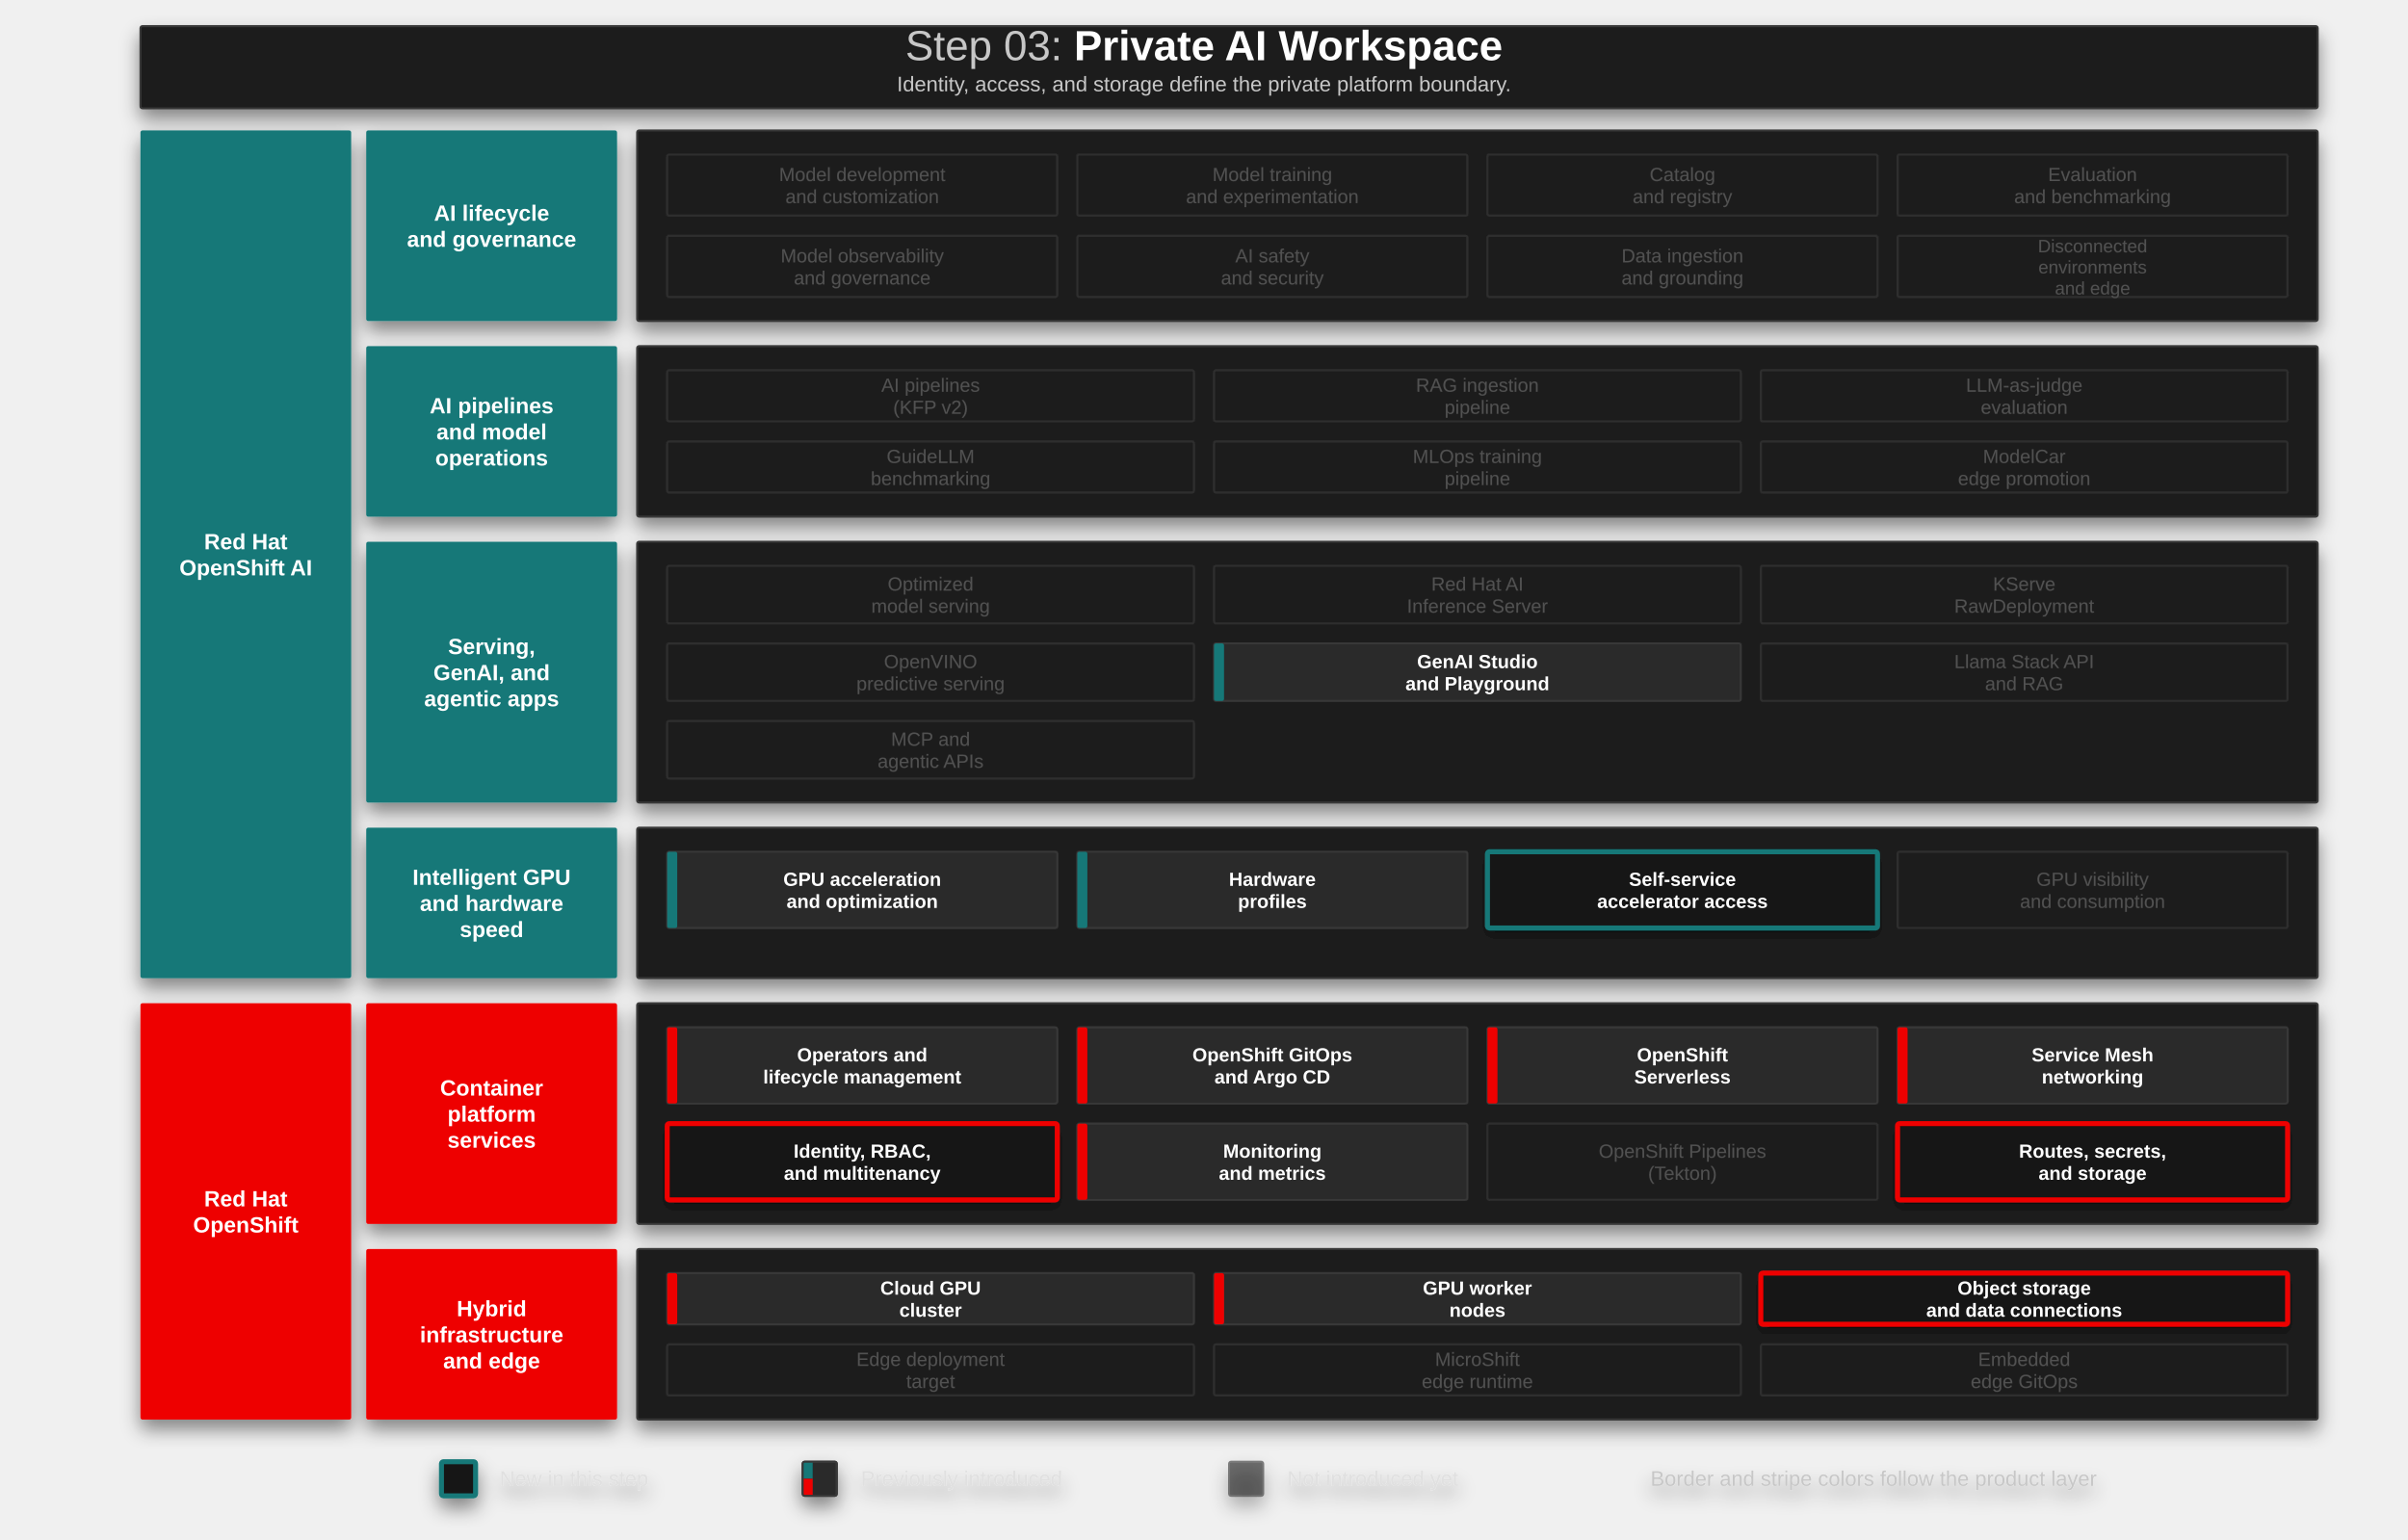
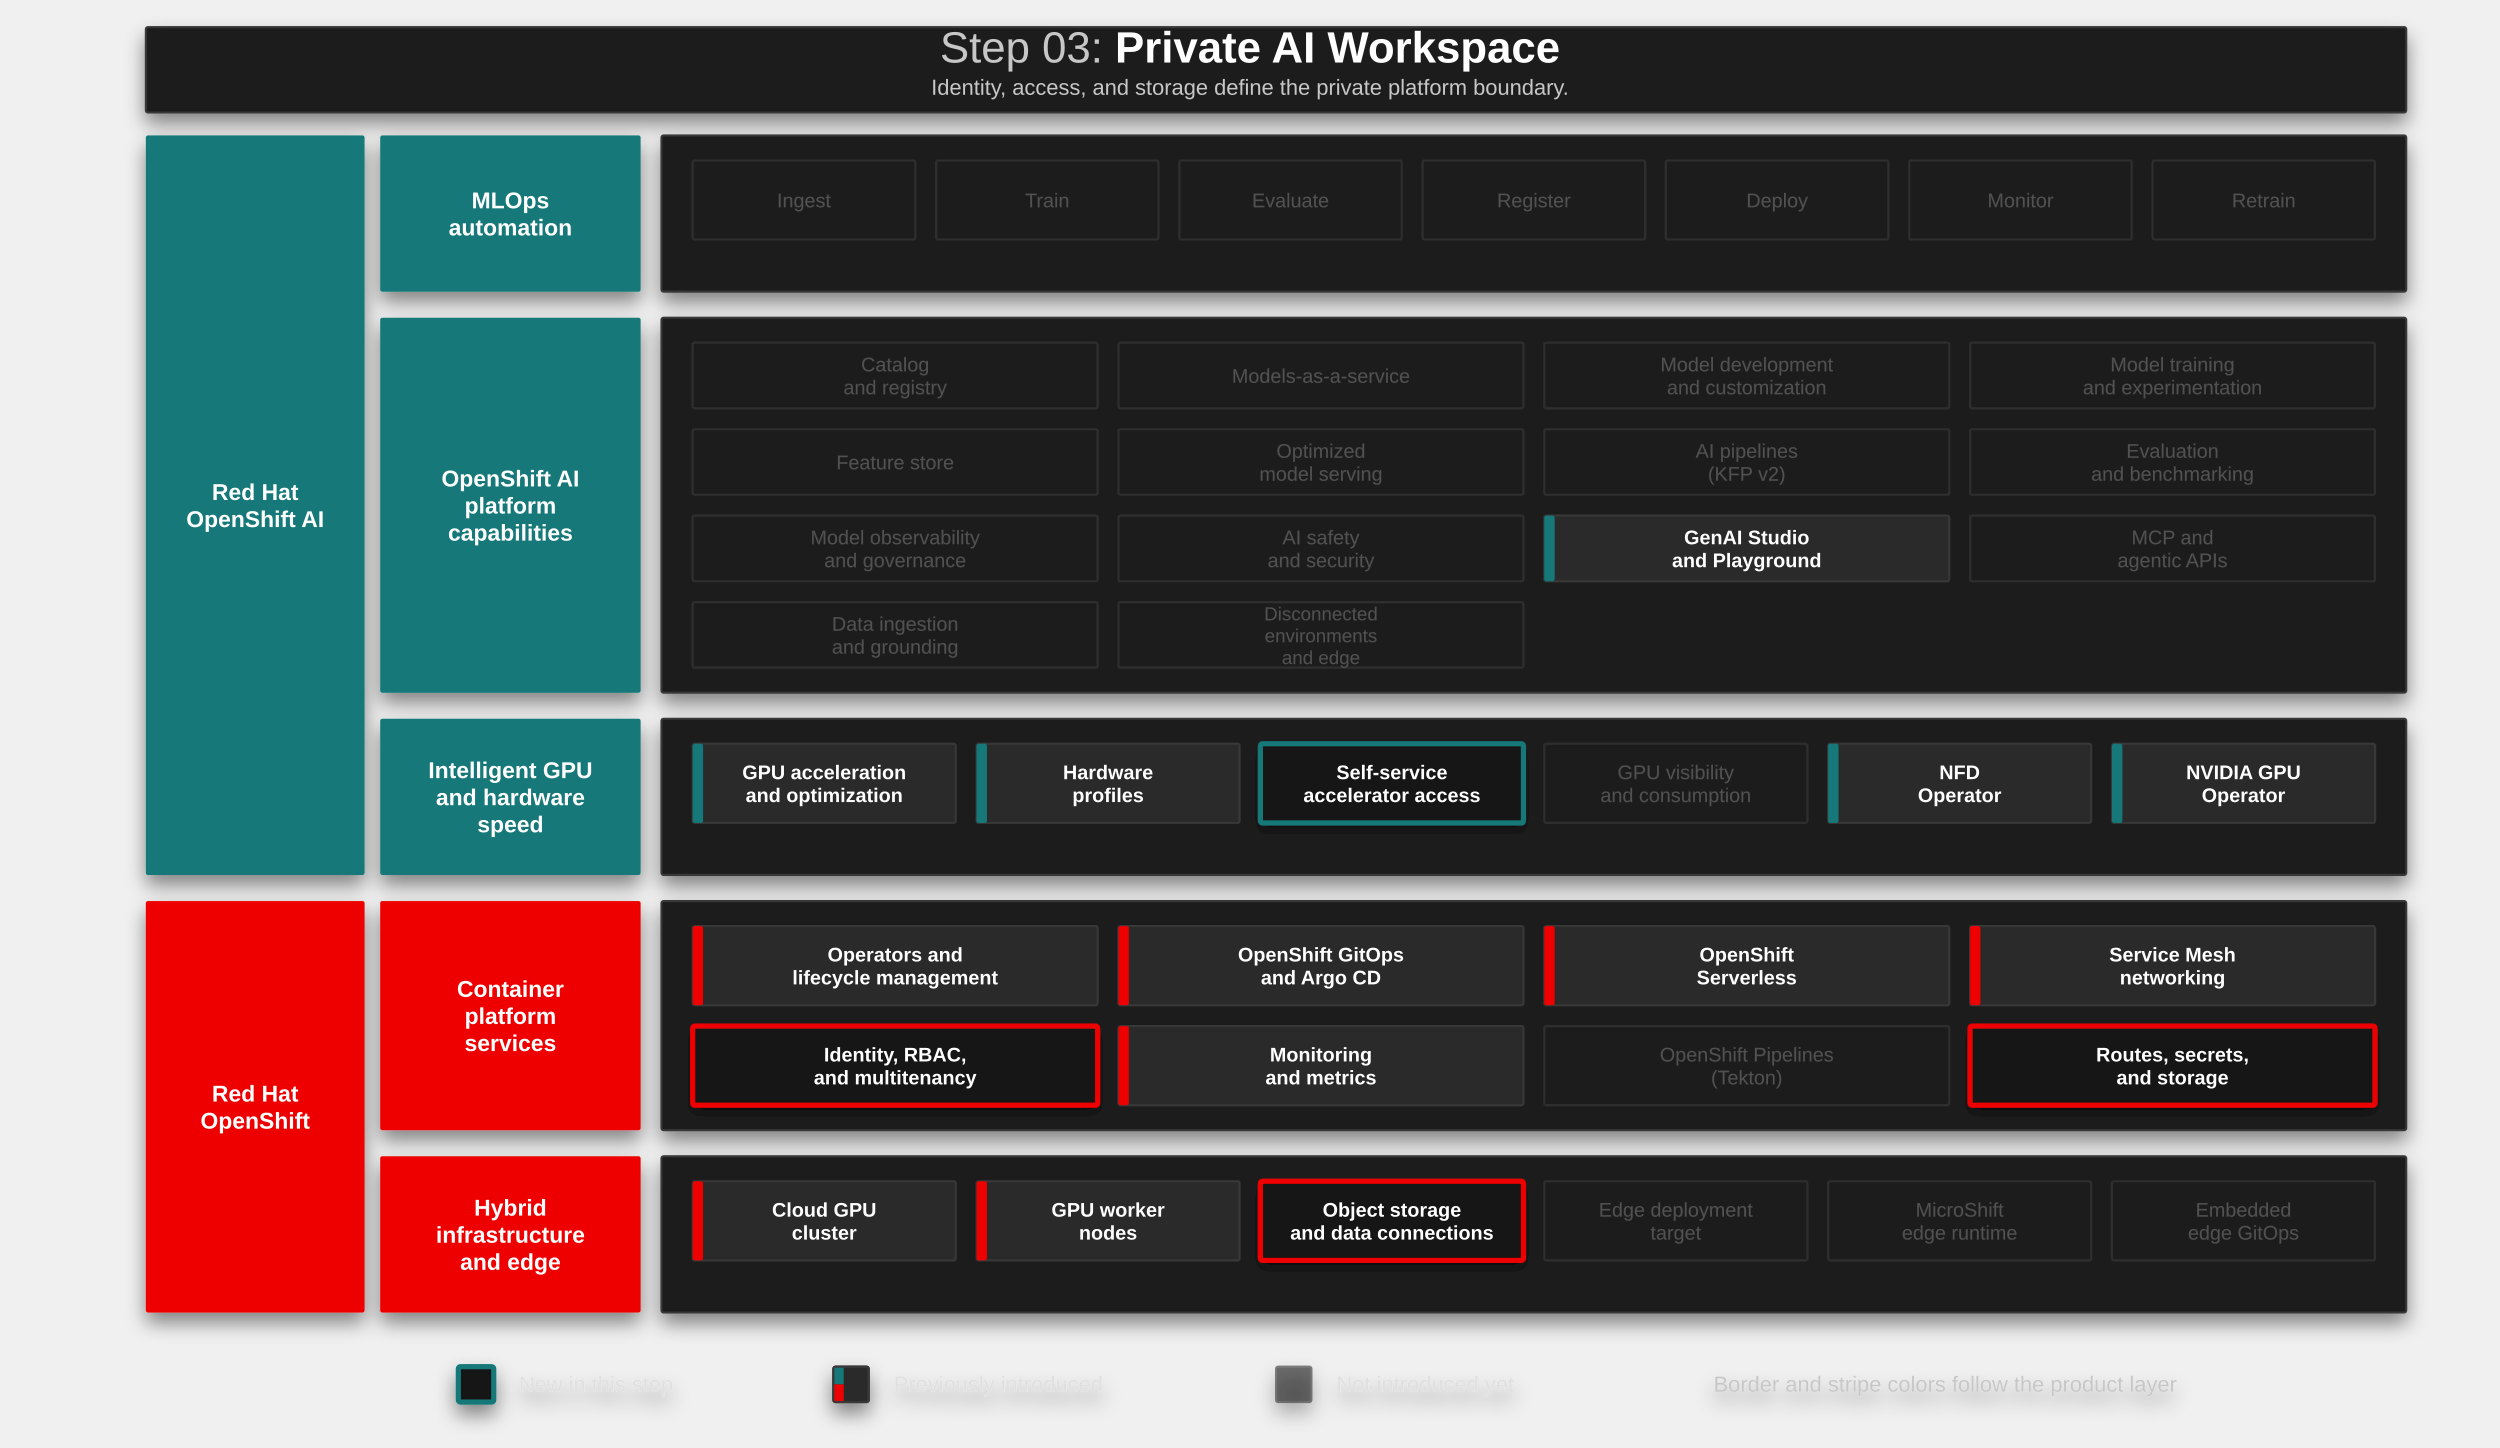
- <svg xmlns="http://www.w3.org/2000/svg" width="2400" height="1535" viewBox="0 0 2400 1535" role="img" aria-labelledby="title desc">
+ <svg xmlns="http://www.w3.org/2000/svg" width="2400" height="1390" viewBox="0 0 2400 1390" role="img" aria-labelledby="title desc">
  <style>.display{font-family:'Red Hat Display','Arial',sans-serif}.body{font-family:'Red Hat Text','Arial',sans-serif}</style>
  <defs>
    <filter id="lift" x="-20%" y="-20%" width="140%" height="140%">
      <feDropShadow dx="0" dy="6" stdDeviation="5" flood-color="#000" flood-opacity="0.55" />
    </filter>
    <filter id="panelShadow" x="-8%" y="-8%" width="116%" height="116%">
      <feDropShadow dx="0" dy="10" stdDeviation="9" flood-color="#000" flood-opacity="0.45" />
    </filter>
  </defs>
  <g filter="url(#panelShadow)">
    <rect x="140" y="26" width="2170" height="82" rx="2" fill="#1f1f1f" stroke="#383838" stroke-width="2" />
    <text x="1200.0" y="60" class="display" font-size="42" fill="#ffffff" font-weight="700" text-anchor="middle">
      <tspan fill="#c7c7c7" font-weight="500">Step 03:</tspan> Private AI Workspace</text>
    <text x="1200.0" y="91" class="body" font-size="21" fill="#c7c7c7" text-anchor="middle">Identity, access, and storage define the private platform boundary.</text>
-     <rect x="140" y="130" width="210" height="845" rx="2" fill="#147878" stroke="#147878" stroke-width="0" />
-     <text x="245.0" y="547.5" class="body" font-size="22" fill="#ffffff" font-weight="700" text-anchor="middle">Red Hat</text>
-     <text x="245.0" y="573.5" class="body" font-size="22" fill="#ffffff" font-weight="700" text-anchor="middle">OpenShift AI</text>
-     <rect x="140" y="1000" width="210" height="415" rx="2" fill="#ee0000" stroke="#ee0000" stroke-width="0" />
-     <text x="245.0" y="1202.5" class="body" font-size="22" fill="#ffffff" font-weight="700" text-anchor="middle">Red Hat</text>
-     <text x="245.0" y="1228.5" class="body" font-size="22" fill="#ffffff" font-weight="700" text-anchor="middle">OpenShift</text>
-     <rect x="365" y="130" width="250" height="190" rx="2" fill="#147878" stroke="#147878" stroke-width="0" />
-     <text x="490.0" y="220.0" class="body" font-size="22" fill="#ffffff" font-weight="700" text-anchor="middle">AI lifecycle</text>
-     <text x="490.0" y="246.0" class="body" font-size="22" fill="#ffffff" font-weight="700" text-anchor="middle">and governance</text>
-     <rect x="635" y="130" width="1675" height="190" rx="2" fill="#1f1f1f" stroke="#383838" stroke-width="2" />
-     <g opacity="0.62">
-       <rect x="665.0" y="154.0" width="388.75" height="61.0" rx="2" fill="#1f1f1f" stroke="#383838" stroke-width="2.0" />
-       <text x="859.375" y="180.5" class="body" font-size="19" fill="#707070" font-weight="450" text-anchor="middle">Model development</text>
-       <text x="859.375" y="202.5" class="body" font-size="19" fill="#707070" font-weight="450" text-anchor="middle">and customization</text>
-     </g>
-     <g opacity="0.62">
-       <rect x="1073.75" y="154.0" width="388.75" height="61.0" rx="2" fill="#1f1f1f" stroke="#383838" stroke-width="2.0" />
-       <text x="1268.125" y="180.5" class="body" font-size="19" fill="#707070" font-weight="450" text-anchor="middle">Model training</text>
-       <text x="1268.125" y="202.5" class="body" font-size="19" fill="#707070" font-weight="450" text-anchor="middle">and experimentation</text>
-     </g>
-     <g opacity="0.62">
-       <rect x="1482.5" y="154.0" width="388.75" height="61.0" rx="2" fill="#1f1f1f" stroke="#383838" stroke-width="2.0" />
-       <text x="1676.875" y="180.5" class="body" font-size="19" fill="#707070" font-weight="450" text-anchor="middle">Catalog</text>
-       <text x="1676.875" y="202.5" class="body" font-size="19" fill="#707070" font-weight="450" text-anchor="middle">and registry</text>
-     </g>
-     <g opacity="0.62">
-       <rect x="1891.25" y="154.0" width="388.75" height="61.0" rx="2" fill="#1f1f1f" stroke="#383838" stroke-width="2.0" />
-       <text x="2085.625" y="180.5" class="body" font-size="19" fill="#707070" font-weight="450" text-anchor="middle">Evaluation</text>
-       <text x="2085.625" y="202.5" class="body" font-size="19" fill="#707070" font-weight="450" text-anchor="middle">and benchmarking</text>
-     </g>
-     <g opacity="0.62">
-       <rect x="665.0" y="235.0" width="388.75" height="61.0" rx="2" fill="#1f1f1f" stroke="#383838" stroke-width="2.0" />
-       <text x="859.375" y="261.5" class="body" font-size="19" fill="#707070" font-weight="450" text-anchor="middle">Model observability</text>
-       <text x="859.375" y="283.5" class="body" font-size="19" fill="#707070" font-weight="450" text-anchor="middle">and governance</text>
-     </g>
-     <g opacity="0.62">
-       <rect x="1073.75" y="235.0" width="388.75" height="61.0" rx="2" fill="#1f1f1f" stroke="#383838" stroke-width="2.0" />
-       <text x="1268.125" y="261.5" class="body" font-size="19" fill="#707070" font-weight="450" text-anchor="middle">AI safety</text>
-       <text x="1268.125" y="283.5" class="body" font-size="19" fill="#707070" font-weight="450" text-anchor="middle">and security</text>
-     </g>
-     <g opacity="0.62">
-       <rect x="1482.5" y="235.0" width="388.75" height="61.0" rx="2" fill="#1f1f1f" stroke="#383838" stroke-width="2.0" />
-       <text x="1676.875" y="261.5" class="body" font-size="19" fill="#707070" font-weight="450" text-anchor="middle">Data ingestion</text>
-       <text x="1676.875" y="283.5" class="body" font-size="19" fill="#707070" font-weight="450" text-anchor="middle">and grounding</text>
-     </g>
-     <g opacity="0.62">
-       <rect x="1891.25" y="235.0" width="388.75" height="61.0" rx="2" fill="#1f1f1f" stroke="#383838" stroke-width="2.0" />
-       <text x="2085.625" y="251.5" class="body" font-size="18" fill="#707070" font-weight="450" text-anchor="middle">Disconnected</text>
-       <text x="2085.625" y="272.5" class="body" font-size="18" fill="#707070" font-weight="450" text-anchor="middle">environments</text>
-       <text x="2085.625" y="293.5" class="body" font-size="18" fill="#707070" font-weight="450" text-anchor="middle">and edge</text>
-     </g>
-     <rect x="365" y="345" width="250" height="170" rx="2" fill="#147878" stroke="#147878" stroke-width="0" />
-     <text x="490.0" y="412.0" class="body" font-size="22" fill="#ffffff" font-weight="700" text-anchor="middle">AI pipelines</text>
-     <text x="490.0" y="438.0" class="body" font-size="22" fill="#ffffff" font-weight="700" text-anchor="middle">and model</text>
-     <text x="490.0" y="464.0" class="body" font-size="22" fill="#ffffff" font-weight="700" text-anchor="middle">operations</text>
-     <rect x="635" y="345" width="1675" height="170" rx="2" fill="#1f1f1f" stroke="#383838" stroke-width="2" />
-     <g opacity="0.62">
-       <rect x="665.0" y="369.0" width="525.0" height="51.0" rx="2" fill="#1f1f1f" stroke="#383838" stroke-width="2.0" />
-       <text x="927.5" y="390.5" class="body" font-size="19" fill="#707070" font-weight="450" text-anchor="middle">AI pipelines</text>
-       <text x="927.5" y="412.5" class="body" font-size="19" fill="#707070" font-weight="450" text-anchor="middle">(KFP v2)</text>
-     </g>
-     <g opacity="0.62">
-       <rect x="1210.0" y="369.0" width="525.0" height="51.0" rx="2" fill="#1f1f1f" stroke="#383838" stroke-width="2.0" />
-       <text x="1472.5" y="390.5" class="body" font-size="19" fill="#707070" font-weight="450" text-anchor="middle">RAG ingestion</text>
-       <text x="1472.5" y="412.5" class="body" font-size="19" fill="#707070" font-weight="450" text-anchor="middle">pipeline</text>
-     </g>
-     <g opacity="0.62">
-       <rect x="1755.0" y="369.0" width="525.0" height="51.0" rx="2" fill="#1f1f1f" stroke="#383838" stroke-width="2.0" />
-       <text x="2017.5" y="390.5" class="body" font-size="19" fill="#707070" font-weight="450" text-anchor="middle">LLM-as-judge</text>
-       <text x="2017.5" y="412.5" class="body" font-size="19" fill="#707070" font-weight="450" text-anchor="middle">evaluation</text>
-     </g>
-     <g opacity="0.62">
-       <rect x="665.0" y="440.0" width="525.0" height="51.0" rx="2" fill="#1f1f1f" stroke="#383838" stroke-width="2.0" />
-       <text x="927.5" y="461.5" class="body" font-size="19" fill="#707070" font-weight="450" text-anchor="middle">GuideLLM</text>
-       <text x="927.5" y="483.5" class="body" font-size="19" fill="#707070" font-weight="450" text-anchor="middle">benchmarking</text>
-     </g>
-     <g opacity="0.62">
-       <rect x="1210.0" y="440.0" width="525.0" height="51.0" rx="2" fill="#1f1f1f" stroke="#383838" stroke-width="2.0" />
-       <text x="1472.5" y="461.5" class="body" font-size="19" fill="#707070" font-weight="450" text-anchor="middle">MLOps training</text>
-       <text x="1472.5" y="483.5" class="body" font-size="19" fill="#707070" font-weight="450" text-anchor="middle">pipeline</text>
-     </g>
-     <g opacity="0.62">
-       <rect x="1755.0" y="440.0" width="525.0" height="51.0" rx="2" fill="#1f1f1f" stroke="#383838" stroke-width="2.0" />
-       <text x="2017.5" y="461.5" class="body" font-size="19" fill="#707070" font-weight="450" text-anchor="middle">ModelCar</text>
-       <text x="2017.5" y="483.5" class="body" font-size="19" fill="#707070" font-weight="450" text-anchor="middle">edge promotion</text>
-     </g>
-     <rect x="365" y="540" width="250" height="260" rx="2" fill="#147878" stroke="#147878" stroke-width="0" />
-     <text x="490.0" y="652.0" class="body" font-size="22" fill="#ffffff" font-weight="700" text-anchor="middle">Serving,</text>
-     <text x="490.0" y="678.0" class="body" font-size="22" fill="#ffffff" font-weight="700" text-anchor="middle">GenAI, and</text>
-     <text x="490.0" y="704.0" class="body" font-size="22" fill="#ffffff" font-weight="700" text-anchor="middle">agentic apps</text>
-     <rect x="635" y="540" width="1675" height="260" rx="2" fill="#1f1f1f" stroke="#383838" stroke-width="2" />
-     <g opacity="0.62">
-       <rect x="665.0" y="564.0" width="525.0" height="57.333" rx="2" fill="#1f1f1f" stroke="#383838" stroke-width="2.0" />
-       <text x="927.5" y="588.667" class="body" font-size="19" fill="#707070" font-weight="450" text-anchor="middle">Optimized</text>
-       <text x="927.5" y="610.667" class="body" font-size="19" fill="#707070" font-weight="450" text-anchor="middle">model serving</text>
-     </g>
-     <g opacity="0.62">
-       <rect x="1210.0" y="564.0" width="525.0" height="57.333" rx="2" fill="#1f1f1f" stroke="#383838" stroke-width="2.0" />
-       <text x="1472.5" y="588.667" class="body" font-size="19" fill="#707070" font-weight="450" text-anchor="middle">Red Hat AI</text>
-       <text x="1472.5" y="610.667" class="body" font-size="19" fill="#707070" font-weight="450" text-anchor="middle">Inference Server</text>
-     </g>
-     <g opacity="0.62">
-       <rect x="1755.0" y="564.0" width="525.0" height="57.333" rx="2" fill="#1f1f1f" stroke="#383838" stroke-width="2.0" />
-       <text x="2017.5" y="588.667" class="body" font-size="19" fill="#707070" font-weight="450" text-anchor="middle">KServe</text>
-       <text x="2017.5" y="610.667" class="body" font-size="19" fill="#707070" font-weight="450" text-anchor="middle">RawDeployment</text>
-     </g>
-     <g opacity="0.62">
-       <rect x="665.0" y="641.333" width="525.0" height="57.333" rx="2" fill="#1f1f1f" stroke="#383838" stroke-width="2.0" />
-       <text x="927.5" y="666.0" class="body" font-size="19" fill="#707070" font-weight="450" text-anchor="middle">OpenVINO</text>
-       <text x="927.5" y="688.0" class="body" font-size="19" fill="#707070" font-weight="450" text-anchor="middle">predictive serving</text>
-     </g>
-     <g>
-       <rect x="1210.0" y="641.333" width="525.0" height="57.333" rx="2" fill="#292929" stroke="#383838" stroke-width="2.0" />
-       <rect x="1210.0" y="641.333" width="10" height="57.333" rx="2" fill="#147878" stroke="#147878" stroke-width="0" />
-       <text x="1472.5" y="666.0" class="body" font-size="19" fill="#ffffff" font-weight="550" text-anchor="middle">GenAI Studio</text>
-       <text x="1472.5" y="688.0" class="body" font-size="19" fill="#ffffff" font-weight="550" text-anchor="middle">and Playground</text>
-     </g>
-     <g opacity="0.62">
-       <rect x="1755.0" y="641.333" width="525.0" height="57.333" rx="2" fill="#1f1f1f" stroke="#383838" stroke-width="2.0" />
-       <text x="2017.5" y="666.0" class="body" font-size="19" fill="#707070" font-weight="450" text-anchor="middle">Llama Stack API</text>
-       <text x="2017.5" y="688.0" class="body" font-size="19" fill="#707070" font-weight="450" text-anchor="middle">and RAG</text>
-     </g>
-     <g opacity="0.62">
-       <rect x="665.0" y="718.667" width="525.0" height="57.333" rx="2" fill="#1f1f1f" stroke="#383838" stroke-width="2.0" />
-       <text x="927.5" y="743.333" class="body" font-size="19" fill="#707070" font-weight="450" text-anchor="middle">MCP and</text>
-       <text x="927.5" y="765.333" class="body" font-size="19" fill="#707070" font-weight="450" text-anchor="middle">agentic APIs</text>
-     </g>
-     <rect x="365" y="825" width="250" height="150" rx="2" fill="#147878" stroke="#147878" stroke-width="0" />
-     <text x="490.0" y="882.0" class="body" font-size="22" fill="#ffffff" font-weight="700" text-anchor="middle">Intelligent GPU</text>
-     <text x="490.0" y="908.0" class="body" font-size="22" fill="#ffffff" font-weight="700" text-anchor="middle">and hardware</text>
-     <text x="490.0" y="934.0" class="body" font-size="22" fill="#ffffff" font-weight="700" text-anchor="middle">speed</text>
-     <rect x="635" y="825" width="1675" height="150" rx="2" fill="#1f1f1f" stroke="#383838" stroke-width="2" />
-     <g>
-       <rect x="665.0" y="849" width="388.75" height="76" rx="2" fill="#292929" stroke="#383838" stroke-width="2.0" />
-       <rect x="665.0" y="849" width="10" height="76" rx="2" fill="#147878" stroke="#147878" stroke-width="0" />
-       <text x="859.375" y="883.0" class="body" font-size="19" fill="#ffffff" font-weight="550" text-anchor="middle">GPU acceleration</text>
-       <text x="859.375" y="905.0" class="body" font-size="19" fill="#ffffff" font-weight="550" text-anchor="middle">and optimization</text>
-     </g>
-     <g>
-       <rect x="1073.75" y="849" width="388.75" height="76" rx="2" fill="#292929" stroke="#383838" stroke-width="2.0" />
-       <rect x="1073.75" y="849" width="10" height="76" rx="2" fill="#147878" stroke="#147878" stroke-width="0" />
-       <text x="1268.125" y="883.0" class="body" font-size="19" fill="#ffffff" font-weight="550" text-anchor="middle">Hardware</text>
-       <text x="1268.125" y="905.0" class="body" font-size="19" fill="#ffffff" font-weight="550" text-anchor="middle">profiles</text>
-     </g>
-     <g filter="url(#lift)">
-       <rect x="1482.5" y="849" width="388.75" height="76" rx="2" fill="#151515" stroke="#147878" stroke-width="5.0" />
-       <text x="1676.875" y="883.0" class="body" font-size="19" fill="#ffffff" font-weight="700" text-anchor="middle">Self-service</text>
-       <text x="1676.875" y="905.0" class="body" font-size="19" fill="#ffffff" font-weight="700" text-anchor="middle">accelerator access</text>
-     </g>
-     <g opacity="0.62">
-       <rect x="1891.25" y="849" width="388.75" height="76" rx="2" fill="#1f1f1f" stroke="#383838" stroke-width="2.0" />
-       <text x="2085.625" y="883.0" class="body" font-size="19" fill="#707070" font-weight="450" text-anchor="middle">GPU visibility</text>
-       <text x="2085.625" y="905.0" class="body" font-size="19" fill="#707070" font-weight="450" text-anchor="middle">and consumption</text>
-     </g>
-     <rect x="365" y="1000" width="250" height="220" rx="2" fill="#ee0000" stroke="#ee0000" stroke-width="0" />
-     <text x="490.0" y="1092.0" class="body" font-size="22" fill="#ffffff" font-weight="700" text-anchor="middle">Container</text>
-     <text x="490.0" y="1118.0" class="body" font-size="22" fill="#ffffff" font-weight="700" text-anchor="middle">platform</text>
-     <text x="490.0" y="1144.0" class="body" font-size="22" fill="#ffffff" font-weight="700" text-anchor="middle">services</text>
-     <rect x="635" y="1000" width="1675" height="220" rx="2" fill="#1f1f1f" stroke="#383838" stroke-width="2" />
-     <g>
-       <rect x="665.0" y="1024" width="388.75" height="76" rx="2" fill="#292929" stroke="#383838" stroke-width="2.0" />
-       <rect x="665.0" y="1024" width="10" height="76" rx="2" fill="#ee0000" stroke="#ee0000" stroke-width="0" />
-       <text x="859.375" y="1058.0" class="body" font-size="19" fill="#ffffff" font-weight="550" text-anchor="middle">Operators and</text>
-       <text x="859.375" y="1080.0" class="body" font-size="19" fill="#ffffff" font-weight="550" text-anchor="middle">lifecycle management</text>
-     </g>
-     <g>
-       <rect x="1073.75" y="1024" width="388.75" height="76" rx="2" fill="#292929" stroke="#383838" stroke-width="2.0" />
-       <rect x="1073.75" y="1024" width="10" height="76" rx="2" fill="#ee0000" stroke="#ee0000" stroke-width="0" />
-       <text x="1268.125" y="1058.0" class="body" font-size="19" fill="#ffffff" font-weight="550" text-anchor="middle">OpenShift GitOps</text>
-       <text x="1268.125" y="1080.0" class="body" font-size="19" fill="#ffffff" font-weight="550" text-anchor="middle">and Argo CD</text>
-     </g>
-     <g>
-       <rect x="1482.5" y="1024" width="388.75" height="76" rx="2" fill="#292929" stroke="#383838" stroke-width="2.0" />
-       <rect x="1482.5" y="1024" width="10" height="76" rx="2" fill="#ee0000" stroke="#ee0000" stroke-width="0" />
-       <text x="1676.875" y="1058.0" class="body" font-size="19" fill="#ffffff" font-weight="550" text-anchor="middle">OpenShift</text>
-       <text x="1676.875" y="1080.0" class="body" font-size="19" fill="#ffffff" font-weight="550" text-anchor="middle">Serverless</text>
-     </g>
-     <g>
-       <rect x="1891.25" y="1024" width="388.75" height="76" rx="2" fill="#292929" stroke="#383838" stroke-width="2.0" />
-       <rect x="1891.25" y="1024" width="10" height="76" rx="2" fill="#ee0000" stroke="#ee0000" stroke-width="0" />
-       <text x="2085.625" y="1058.0" class="body" font-size="19" fill="#ffffff" font-weight="550" text-anchor="middle">Service Mesh</text>
-       <text x="2085.625" y="1080.0" class="body" font-size="19" fill="#ffffff" font-weight="550" text-anchor="middle">networking</text>
-     </g>
-     <g filter="url(#lift)">
-       <rect x="665.0" y="1120" width="388.75" height="76" rx="2" fill="#151515" stroke="#ee0000" stroke-width="5.0" />
-       <text x="859.375" y="1154.0" class="body" font-size="19" fill="#ffffff" font-weight="700" text-anchor="middle">Identity, RBAC,</text>
-       <text x="859.375" y="1176.0" class="body" font-size="19" fill="#ffffff" font-weight="700" text-anchor="middle">and multitenancy</text>
-     </g>
-     <g>
-       <rect x="1073.75" y="1120" width="388.75" height="76" rx="2" fill="#292929" stroke="#383838" stroke-width="2.0" />
-       <rect x="1073.75" y="1120" width="10" height="76" rx="2" fill="#ee0000" stroke="#ee0000" stroke-width="0" />
-       <text x="1268.125" y="1154.0" class="body" font-size="19" fill="#ffffff" font-weight="550" text-anchor="middle">Monitoring</text>
-       <text x="1268.125" y="1176.0" class="body" font-size="19" fill="#ffffff" font-weight="550" text-anchor="middle">and metrics</text>
-     </g>
-     <g opacity="0.62">
-       <rect x="1482.5" y="1120" width="388.75" height="76" rx="2" fill="#1f1f1f" stroke="#383838" stroke-width="2.0" />
-       <text x="1676.875" y="1154.0" class="body" font-size="19" fill="#707070" font-weight="450" text-anchor="middle">OpenShift Pipelines</text>
-       <text x="1676.875" y="1176.0" class="body" font-size="19" fill="#707070" font-weight="450" text-anchor="middle">(Tekton)</text>
-     </g>
-     <g filter="url(#lift)">
-       <rect x="1891.25" y="1120" width="388.75" height="76" rx="2" fill="#151515" stroke="#ee0000" stroke-width="5.0" />
-       <text x="2085.625" y="1154.0" class="body" font-size="19" fill="#ffffff" font-weight="700" text-anchor="middle">Routes, secrets,</text>
-       <text x="2085.625" y="1176.0" class="body" font-size="19" fill="#ffffff" font-weight="700" text-anchor="middle">and storage</text>
-     </g>
-     <rect x="365" y="1245" width="250" height="170" rx="2" fill="#ee0000" stroke="#ee0000" stroke-width="0" />
-     <text x="490.0" y="1312.0" class="body" font-size="22" fill="#ffffff" font-weight="700" text-anchor="middle">Hybrid</text>
-     <text x="490.0" y="1338.0" class="body" font-size="22" fill="#ffffff" font-weight="700" text-anchor="middle">infrastructure</text>
-     <text x="490.0" y="1364.0" class="body" font-size="22" fill="#ffffff" font-weight="700" text-anchor="middle">and edge</text>
-     <rect x="635" y="1245" width="1675" height="170" rx="2" fill="#1f1f1f" stroke="#383838" stroke-width="2" />
-     <g>
-       <rect x="665.0" y="1269.0" width="525.0" height="51.0" rx="2" fill="#292929" stroke="#383838" stroke-width="2.0" />
-       <rect x="665.0" y="1269.0" width="10" height="51.0" rx="2" fill="#ee0000" stroke="#ee0000" stroke-width="0" />
-       <text x="927.5" y="1290.5" class="body" font-size="19" fill="#ffffff" font-weight="550" text-anchor="middle">Cloud GPU</text>
-       <text x="927.5" y="1312.5" class="body" font-size="19" fill="#ffffff" font-weight="550" text-anchor="middle">cluster</text>
-     </g>
-     <g>
-       <rect x="1210.0" y="1269.0" width="525.0" height="51.0" rx="2" fill="#292929" stroke="#383838" stroke-width="2.0" />
-       <rect x="1210.0" y="1269.0" width="10" height="51.0" rx="2" fill="#ee0000" stroke="#ee0000" stroke-width="0" />
-       <text x="1472.5" y="1290.5" class="body" font-size="19" fill="#ffffff" font-weight="550" text-anchor="middle">GPU worker</text>
-       <text x="1472.5" y="1312.5" class="body" font-size="19" fill="#ffffff" font-weight="550" text-anchor="middle">nodes</text>
-     </g>
-     <g filter="url(#lift)">
-       <rect x="1755.0" y="1269.0" width="525.0" height="51.0" rx="2" fill="#151515" stroke="#ee0000" stroke-width="5.0" />
-       <text x="2017.5" y="1290.5" class="body" font-size="19" fill="#ffffff" font-weight="700" text-anchor="middle">Object storage</text>
-       <text x="2017.5" y="1312.5" class="body" font-size="19" fill="#ffffff" font-weight="700" text-anchor="middle">and data connections</text>
-     </g>
-     <g opacity="0.62">
-       <rect x="665.0" y="1340.0" width="525.0" height="51.0" rx="2" fill="#1f1f1f" stroke="#383838" stroke-width="2.0" />
-       <text x="927.5" y="1361.5" class="body" font-size="19" fill="#707070" font-weight="450" text-anchor="middle">Edge deployment</text>
-       <text x="927.5" y="1383.5" class="body" font-size="19" fill="#707070" font-weight="450" text-anchor="middle">target</text>
-     </g>
-     <g opacity="0.62">
-       <rect x="1210.0" y="1340.0" width="525.0" height="51.0" rx="2" fill="#1f1f1f" stroke="#383838" stroke-width="2.0" />
-       <text x="1472.5" y="1361.5" class="body" font-size="19" fill="#707070" font-weight="450" text-anchor="middle">MicroShift</text>
-       <text x="1472.5" y="1383.5" class="body" font-size="19" fill="#707070" font-weight="450" text-anchor="middle">edge runtime</text>
-     </g>
-     <g opacity="0.62">
-       <rect x="1755.0" y="1340.0" width="525.0" height="51.0" rx="2" fill="#1f1f1f" stroke="#383838" stroke-width="2.0" />
-       <text x="2017.5" y="1361.5" class="body" font-size="19" fill="#707070" font-weight="450" text-anchor="middle">Embedded</text>
-       <text x="2017.5" y="1383.5" class="body" font-size="19" fill="#707070" font-weight="450" text-anchor="middle">edge GitOps</text>
-     </g>
-     <rect x="440" y="1457" width="34" height="34" rx="2" fill="#151515" stroke="#147878" stroke-width="5" />
-     <text x="498" y="1481" class="body" font-size="21" fill="#e0e0e0">New in this step</text>
-     <rect x="800" y="1457" width="34" height="34" rx="2" fill="#292929" stroke="#383838" stroke-width="2" />
-     <rect x="800" y="1457" width="10" height="17" rx="0" fill="#147878" stroke="#147878" stroke-width="0" />
-     <rect x="800" y="1474" width="10" height="17" rx="0" fill="#ee0000" stroke="#ee0000" stroke-width="0" />
-     <rect x="800" y="1457" width="34" height="34" rx="2" fill="none" stroke="#383838" stroke-width="2" />
-     <text x="858" y="1481" class="body" font-size="21" fill="#e0e0e0">Previously introduced</text>
-     <rect x="1225" y="1457" width="34" height="34" rx="2" fill="#1f1f1f" stroke="#383838" stroke-width="2" opacity="0.62" />
-     <text x="1283" y="1481" class="body" font-size="21" fill="#e0e0e0">Not introduced yet</text>
-     <text x="1645" y="1481" class="body" font-size="21" fill="#c7c7c7">Border and stripe colors follow the product layer</text>
+     <rect x="140" y="130" width="210" height="710" rx="2" fill="#147878" stroke="#147878" stroke-width="0" />
+     <text x="245.0" y="480.0" class="body" font-size="22" fill="#ffffff" font-weight="700" text-anchor="middle">Red Hat</text>
+     <text x="245.0" y="506.0" class="body" font-size="22" fill="#ffffff" font-weight="700" text-anchor="middle">OpenShift AI</text>
+     <rect x="140" y="865" width="210" height="395" rx="2" fill="#ee0000" stroke="#ee0000" stroke-width="0" />
+     <text x="245.0" y="1057.5" class="body" font-size="22" fill="#ffffff" font-weight="700" text-anchor="middle">Red Hat</text>
+     <text x="245.0" y="1083.5" class="body" font-size="22" fill="#ffffff" font-weight="700" text-anchor="middle">OpenShift</text>
+     <rect x="365" y="130" width="250" height="150" rx="2" fill="#147878" stroke="#147878" stroke-width="0" />
+     <text x="490.0" y="200.0" class="body" font-size="22" fill="#ffffff" font-weight="700" text-anchor="middle">MLOps</text>
+     <text x="490.0" y="226.0" class="body" font-size="22" fill="#ffffff" font-weight="700" text-anchor="middle">automation</text>
+     <rect x="635" y="130" width="1675" height="150" rx="2" fill="#1f1f1f" stroke="#383838" stroke-width="2" />
+     <g opacity="0.62">
+       <rect x="665.0" y="154" width="213.571" height="76" rx="2" fill="#1f1f1f" stroke="#383838" stroke-width="2.0" />
+       <text x="771.786" y="199.0" class="body" font-size="19" fill="#707070" font-weight="450" text-anchor="middle">Ingest</text>
+     </g>
+     <g opacity="0.62">
+       <rect x="898.571" y="154" width="213.571" height="76" rx="2" fill="#1f1f1f" stroke="#383838" stroke-width="2.0" />
+       <text x="1005.357" y="199.0" class="body" font-size="19" fill="#707070" font-weight="450" text-anchor="middle">Train</text>
+     </g>
+     <g opacity="0.62">
+       <rect x="1132.143" y="154" width="213.571" height="76" rx="2" fill="#1f1f1f" stroke="#383838" stroke-width="2.0" />
+       <text x="1238.929" y="199.0" class="body" font-size="19" fill="#707070" font-weight="450" text-anchor="middle">Evaluate</text>
+     </g>
+     <g opacity="0.62">
+       <rect x="1365.714" y="154" width="213.571" height="76" rx="2" fill="#1f1f1f" stroke="#383838" stroke-width="2.0" />
+       <text x="1472.5" y="199.0" class="body" font-size="19" fill="#707070" font-weight="450" text-anchor="middle">Register</text>
+     </g>
+     <g opacity="0.62">
+       <rect x="1599.286" y="154" width="213.571" height="76" rx="2" fill="#1f1f1f" stroke="#383838" stroke-width="2.0" />
+       <text x="1706.071" y="199.0" class="body" font-size="19" fill="#707070" font-weight="450" text-anchor="middle">Deploy</text>
+     </g>
+     <g opacity="0.62">
+       <rect x="1832.857" y="154" width="213.571" height="76" rx="2" fill="#1f1f1f" stroke="#383838" stroke-width="2.0" />
+       <text x="1939.643" y="199.0" class="body" font-size="19" fill="#707070" font-weight="450" text-anchor="middle">Monitor</text>
+     </g>
+     <g opacity="0.62">
+       <rect x="2066.429" y="154" width="213.571" height="76" rx="2" fill="#1f1f1f" stroke="#383838" stroke-width="2.0" />
+       <text x="2173.214" y="199.0" class="body" font-size="19" fill="#707070" font-weight="450" text-anchor="middle">Retrain</text>
+     </g>
+     <rect x="365" y="305" width="250" height="360" rx="2" fill="#147878" stroke="#147878" stroke-width="0" />
+     <text x="490.0" y="467.0" class="body" font-size="22" fill="#ffffff" font-weight="700" text-anchor="middle">OpenShift AI</text>
+     <text x="490.0" y="493.0" class="body" font-size="22" fill="#ffffff" font-weight="700" text-anchor="middle">platform</text>
+     <text x="490.0" y="519.0" class="body" font-size="22" fill="#ffffff" font-weight="700" text-anchor="middle">capabilities</text>
+     <rect x="635" y="305" width="1675" height="360" rx="2" fill="#1f1f1f" stroke="#383838" stroke-width="2" />
+     <g opacity="0.62">
+       <rect x="665.0" y="329.0" width="388.75" height="63.0" rx="2" fill="#1f1f1f" stroke="#383838" stroke-width="2.0" />
+       <text x="859.375" y="356.5" class="body" font-size="19" fill="#707070" font-weight="450" text-anchor="middle">Catalog</text>
+       <text x="859.375" y="378.5" class="body" font-size="19" fill="#707070" font-weight="450" text-anchor="middle">and registry</text>
+     </g>
+     <g opacity="0.62">
+       <rect x="1073.75" y="329.0" width="388.75" height="63.0" rx="2" fill="#1f1f1f" stroke="#383838" stroke-width="2.0" />
+       <text x="1268.125" y="367.5" class="body" font-size="19" fill="#707070" font-weight="450" text-anchor="middle">Models-as-a-service</text>
+     </g>
+     <g opacity="0.62">
+       <rect x="1482.5" y="329.0" width="388.75" height="63.0" rx="2" fill="#1f1f1f" stroke="#383838" stroke-width="2.0" />
+       <text x="1676.875" y="356.5" class="body" font-size="19" fill="#707070" font-weight="450" text-anchor="middle">Model development</text>
+       <text x="1676.875" y="378.5" class="body" font-size="19" fill="#707070" font-weight="450" text-anchor="middle">and customization</text>
+     </g>
+     <g opacity="0.62">
+       <rect x="1891.25" y="329.0" width="388.75" height="63.0" rx="2" fill="#1f1f1f" stroke="#383838" stroke-width="2.0" />
+       <text x="2085.625" y="356.5" class="body" font-size="19" fill="#707070" font-weight="450" text-anchor="middle">Model training</text>
+       <text x="2085.625" y="378.5" class="body" font-size="19" fill="#707070" font-weight="450" text-anchor="middle">and experimentation</text>
+     </g>
+     <g opacity="0.62">
+       <rect x="665.0" y="412.0" width="388.75" height="63.0" rx="2" fill="#1f1f1f" stroke="#383838" stroke-width="2.0" />
+       <text x="859.375" y="450.5" class="body" font-size="19" fill="#707070" font-weight="450" text-anchor="middle">Feature store</text>
+     </g>
+     <g opacity="0.62">
+       <rect x="1073.75" y="412.0" width="388.75" height="63.0" rx="2" fill="#1f1f1f" stroke="#383838" stroke-width="2.0" />
+       <text x="1268.125" y="439.5" class="body" font-size="19" fill="#707070" font-weight="450" text-anchor="middle">Optimized</text>
+       <text x="1268.125" y="461.5" class="body" font-size="19" fill="#707070" font-weight="450" text-anchor="middle">model serving</text>
+     </g>
+     <g opacity="0.62">
+       <rect x="1482.5" y="412.0" width="388.75" height="63.0" rx="2" fill="#1f1f1f" stroke="#383838" stroke-width="2.0" />
+       <text x="1676.875" y="439.5" class="body" font-size="19" fill="#707070" font-weight="450" text-anchor="middle">AI pipelines</text>
+       <text x="1676.875" y="461.5" class="body" font-size="19" fill="#707070" font-weight="450" text-anchor="middle">(KFP v2)</text>
+     </g>
+     <g opacity="0.62">
+       <rect x="1891.25" y="412.0" width="388.75" height="63.0" rx="2" fill="#1f1f1f" stroke="#383838" stroke-width="2.0" />
+       <text x="2085.625" y="439.5" class="body" font-size="19" fill="#707070" font-weight="450" text-anchor="middle">Evaluation</text>
+       <text x="2085.625" y="461.5" class="body" font-size="19" fill="#707070" font-weight="450" text-anchor="middle">and benchmarking</text>
+     </g>
+     <g opacity="0.62">
+       <rect x="665.0" y="495.0" width="388.75" height="63.0" rx="2" fill="#1f1f1f" stroke="#383838" stroke-width="2.0" />
+       <text x="859.375" y="522.5" class="body" font-size="19" fill="#707070" font-weight="450" text-anchor="middle">Model observability</text>
+       <text x="859.375" y="544.5" class="body" font-size="19" fill="#707070" font-weight="450" text-anchor="middle">and governance</text>
+     </g>
+     <g opacity="0.62">
+       <rect x="1073.75" y="495.0" width="388.75" height="63.0" rx="2" fill="#1f1f1f" stroke="#383838" stroke-width="2.0" />
+       <text x="1268.125" y="522.5" class="body" font-size="19" fill="#707070" font-weight="450" text-anchor="middle">AI safety</text>
+       <text x="1268.125" y="544.5" class="body" font-size="19" fill="#707070" font-weight="450" text-anchor="middle">and security</text>
+     </g>
+     <g>
+       <rect x="1482.5" y="495.0" width="388.75" height="63.0" rx="2" fill="#292929" stroke="#383838" stroke-width="2.0" />
+       <rect x="1482.5" y="495.0" width="10" height="63.0" rx="2" fill="#147878" stroke="#147878" stroke-width="0" />
+       <text x="1676.875" y="522.5" class="body" font-size="19" fill="#ffffff" font-weight="550" text-anchor="middle">GenAI Studio</text>
+       <text x="1676.875" y="544.5" class="body" font-size="19" fill="#ffffff" font-weight="550" text-anchor="middle">and Playground</text>
+     </g>
+     <g opacity="0.62">
+       <rect x="1891.25" y="495.0" width="388.75" height="63.0" rx="2" fill="#1f1f1f" stroke="#383838" stroke-width="2.0" />
+       <text x="2085.625" y="522.5" class="body" font-size="19" fill="#707070" font-weight="450" text-anchor="middle">MCP and</text>
+       <text x="2085.625" y="544.5" class="body" font-size="19" fill="#707070" font-weight="450" text-anchor="middle">agentic APIs</text>
+     </g>
+     <g opacity="0.62">
+       <rect x="665.0" y="578.0" width="388.75" height="63.0" rx="2" fill="#1f1f1f" stroke="#383838" stroke-width="2.0" />
+       <text x="859.375" y="605.5" class="body" font-size="19" fill="#707070" font-weight="450" text-anchor="middle">Data ingestion</text>
+       <text x="859.375" y="627.5" class="body" font-size="19" fill="#707070" font-weight="450" text-anchor="middle">and grounding</text>
+     </g>
+     <g opacity="0.62">
+       <rect x="1073.75" y="578.0" width="388.75" height="63.0" rx="2" fill="#1f1f1f" stroke="#383838" stroke-width="2.0" />
+       <text x="1268.125" y="595.5" class="body" font-size="18" fill="#707070" font-weight="450" text-anchor="middle">Disconnected</text>
+       <text x="1268.125" y="616.5" class="body" font-size="18" fill="#707070" font-weight="450" text-anchor="middle">environments</text>
+       <text x="1268.125" y="637.5" class="body" font-size="18" fill="#707070" font-weight="450" text-anchor="middle">and edge</text>
+     </g>
+     <rect x="365" y="690" width="250" height="150" rx="2" fill="#147878" stroke="#147878" stroke-width="0" />
+     <text x="490.0" y="747.0" class="body" font-size="22" fill="#ffffff" font-weight="700" text-anchor="middle">Intelligent GPU</text>
+     <text x="490.0" y="773.0" class="body" font-size="22" fill="#ffffff" font-weight="700" text-anchor="middle">and hardware</text>
+     <text x="490.0" y="799.0" class="body" font-size="22" fill="#ffffff" font-weight="700" text-anchor="middle">speed</text>
+     <rect x="635" y="690" width="1675" height="150" rx="2" fill="#1f1f1f" stroke="#383838" stroke-width="2" />
+     <g>
+       <rect x="665.0" y="714" width="252.5" height="76" rx="2" fill="#292929" stroke="#383838" stroke-width="2.0" />
+       <rect x="665.0" y="714" width="10" height="76" rx="2" fill="#147878" stroke="#147878" stroke-width="0" />
+       <text x="791.25" y="748.0" class="body" font-size="19" fill="#ffffff" font-weight="550" text-anchor="middle">GPU acceleration</text>
+       <text x="791.25" y="770.0" class="body" font-size="19" fill="#ffffff" font-weight="550" text-anchor="middle">and optimization</text>
+     </g>
+     <g>
+       <rect x="937.5" y="714" width="252.5" height="76" rx="2" fill="#292929" stroke="#383838" stroke-width="2.0" />
+       <rect x="937.5" y="714" width="10" height="76" rx="2" fill="#147878" stroke="#147878" stroke-width="0" />
+       <text x="1063.75" y="748.0" class="body" font-size="19" fill="#ffffff" font-weight="550" text-anchor="middle">Hardware</text>
+       <text x="1063.75" y="770.0" class="body" font-size="19" fill="#ffffff" font-weight="550" text-anchor="middle">profiles</text>
+     </g>
+     <g filter="url(#lift)">
+       <rect x="1210.0" y="714" width="252.5" height="76" rx="2" fill="#151515" stroke="#147878" stroke-width="5.0" />
+       <text x="1336.25" y="748.0" class="body" font-size="19" fill="#ffffff" font-weight="700" text-anchor="middle">Self-service</text>
+       <text x="1336.25" y="770.0" class="body" font-size="19" fill="#ffffff" font-weight="700" text-anchor="middle">accelerator access</text>
+     </g>
+     <g opacity="0.62">
+       <rect x="1482.5" y="714" width="252.5" height="76" rx="2" fill="#1f1f1f" stroke="#383838" stroke-width="2.0" />
+       <text x="1608.75" y="748.0" class="body" font-size="19" fill="#707070" font-weight="450" text-anchor="middle">GPU visibility</text>
+       <text x="1608.75" y="770.0" class="body" font-size="19" fill="#707070" font-weight="450" text-anchor="middle">and consumption</text>
+     </g>
+     <g>
+       <rect x="1755.0" y="714" width="252.5" height="76" rx="2" fill="#292929" stroke="#383838" stroke-width="2.0" />
+       <rect x="1755.0" y="714" width="10" height="76" rx="2" fill="#147878" stroke="#147878" stroke-width="0" />
+       <text x="1881.25" y="748.0" class="body" font-size="19" fill="#ffffff" font-weight="550" text-anchor="middle">NFD</text>
+       <text x="1881.25" y="770.0" class="body" font-size="19" fill="#ffffff" font-weight="550" text-anchor="middle">Operator</text>
+     </g>
+     <g>
+       <rect x="2027.5" y="714" width="252.5" height="76" rx="2" fill="#292929" stroke="#383838" stroke-width="2.0" />
+       <rect x="2027.5" y="714" width="10" height="76" rx="2" fill="#147878" stroke="#147878" stroke-width="0" />
+       <text x="2153.75" y="748.0" class="body" font-size="19" fill="#ffffff" font-weight="550" text-anchor="middle">NVIDIA GPU</text>
+       <text x="2153.75" y="770.0" class="body" font-size="19" fill="#ffffff" font-weight="550" text-anchor="middle">Operator</text>
+     </g>
+     <rect x="365" y="865" width="250" height="220" rx="2" fill="#ee0000" stroke="#ee0000" stroke-width="0" />
+     <text x="490.0" y="957.0" class="body" font-size="22" fill="#ffffff" font-weight="700" text-anchor="middle">Container</text>
+     <text x="490.0" y="983.0" class="body" font-size="22" fill="#ffffff" font-weight="700" text-anchor="middle">platform</text>
+     <text x="490.0" y="1009.0" class="body" font-size="22" fill="#ffffff" font-weight="700" text-anchor="middle">services</text>
+     <rect x="635" y="865" width="1675" height="220" rx="2" fill="#1f1f1f" stroke="#383838" stroke-width="2" />
+     <g>
+       <rect x="665.0" y="889" width="388.75" height="76" rx="2" fill="#292929" stroke="#383838" stroke-width="2.0" />
+       <rect x="665.0" y="889" width="10" height="76" rx="2" fill="#ee0000" stroke="#ee0000" stroke-width="0" />
+       <text x="859.375" y="923.0" class="body" font-size="19" fill="#ffffff" font-weight="550" text-anchor="middle">Operators and</text>
+       <text x="859.375" y="945.0" class="body" font-size="19" fill="#ffffff" font-weight="550" text-anchor="middle">lifecycle management</text>
+     </g>
+     <g>
+       <rect x="1073.75" y="889" width="388.75" height="76" rx="2" fill="#292929" stroke="#383838" stroke-width="2.0" />
+       <rect x="1073.75" y="889" width="10" height="76" rx="2" fill="#ee0000" stroke="#ee0000" stroke-width="0" />
+       <text x="1268.125" y="923.0" class="body" font-size="19" fill="#ffffff" font-weight="550" text-anchor="middle">OpenShift GitOps</text>
+       <text x="1268.125" y="945.0" class="body" font-size="19" fill="#ffffff" font-weight="550" text-anchor="middle">and Argo CD</text>
+     </g>
+     <g>
+       <rect x="1482.5" y="889" width="388.75" height="76" rx="2" fill="#292929" stroke="#383838" stroke-width="2.0" />
+       <rect x="1482.5" y="889" width="10" height="76" rx="2" fill="#ee0000" stroke="#ee0000" stroke-width="0" />
+       <text x="1676.875" y="923.0" class="body" font-size="19" fill="#ffffff" font-weight="550" text-anchor="middle">OpenShift</text>
+       <text x="1676.875" y="945.0" class="body" font-size="19" fill="#ffffff" font-weight="550" text-anchor="middle">Serverless</text>
+     </g>
+     <g>
+       <rect x="1891.25" y="889" width="388.75" height="76" rx="2" fill="#292929" stroke="#383838" stroke-width="2.0" />
+       <rect x="1891.25" y="889" width="10" height="76" rx="2" fill="#ee0000" stroke="#ee0000" stroke-width="0" />
+       <text x="2085.625" y="923.0" class="body" font-size="19" fill="#ffffff" font-weight="550" text-anchor="middle">Service Mesh</text>
+       <text x="2085.625" y="945.0" class="body" font-size="19" fill="#ffffff" font-weight="550" text-anchor="middle">networking</text>
+     </g>
+     <g filter="url(#lift)">
+       <rect x="665.0" y="985" width="388.75" height="76" rx="2" fill="#151515" stroke="#ee0000" stroke-width="5.0" />
+       <text x="859.375" y="1019.0" class="body" font-size="19" fill="#ffffff" font-weight="700" text-anchor="middle">Identity, RBAC,</text>
+       <text x="859.375" y="1041.0" class="body" font-size="19" fill="#ffffff" font-weight="700" text-anchor="middle">and multitenancy</text>
+     </g>
+     <g>
+       <rect x="1073.75" y="985" width="388.75" height="76" rx="2" fill="#292929" stroke="#383838" stroke-width="2.0" />
+       <rect x="1073.75" y="985" width="10" height="76" rx="2" fill="#ee0000" stroke="#ee0000" stroke-width="0" />
+       <text x="1268.125" y="1019.0" class="body" font-size="19" fill="#ffffff" font-weight="550" text-anchor="middle">Monitoring</text>
+       <text x="1268.125" y="1041.0" class="body" font-size="19" fill="#ffffff" font-weight="550" text-anchor="middle">and metrics</text>
+     </g>
+     <g opacity="0.62">
+       <rect x="1482.5" y="985" width="388.75" height="76" rx="2" fill="#1f1f1f" stroke="#383838" stroke-width="2.0" />
+       <text x="1676.875" y="1019.0" class="body" font-size="19" fill="#707070" font-weight="450" text-anchor="middle">OpenShift Pipelines</text>
+       <text x="1676.875" y="1041.0" class="body" font-size="19" fill="#707070" font-weight="450" text-anchor="middle">(Tekton)</text>
+     </g>
+     <g filter="url(#lift)">
+       <rect x="1891.25" y="985" width="388.75" height="76" rx="2" fill="#151515" stroke="#ee0000" stroke-width="5.0" />
+       <text x="2085.625" y="1019.0" class="body" font-size="19" fill="#ffffff" font-weight="700" text-anchor="middle">Routes, secrets,</text>
+       <text x="2085.625" y="1041.0" class="body" font-size="19" fill="#ffffff" font-weight="700" text-anchor="middle">and storage</text>
+     </g>
+     <rect x="365" y="1110" width="250" height="150" rx="2" fill="#ee0000" stroke="#ee0000" stroke-width="0" />
+     <text x="490.0" y="1167.0" class="body" font-size="22" fill="#ffffff" font-weight="700" text-anchor="middle">Hybrid</text>
+     <text x="490.0" y="1193.0" class="body" font-size="22" fill="#ffffff" font-weight="700" text-anchor="middle">infrastructure</text>
+     <text x="490.0" y="1219.0" class="body" font-size="22" fill="#ffffff" font-weight="700" text-anchor="middle">and edge</text>
+     <rect x="635" y="1110" width="1675" height="150" rx="2" fill="#1f1f1f" stroke="#383838" stroke-width="2" />
+     <g>
+       <rect x="665.0" y="1134" width="252.5" height="76" rx="2" fill="#292929" stroke="#383838" stroke-width="2.0" />
+       <rect x="665.0" y="1134" width="10" height="76" rx="2" fill="#ee0000" stroke="#ee0000" stroke-width="0" />
+       <text x="791.25" y="1168.0" class="body" font-size="19" fill="#ffffff" font-weight="550" text-anchor="middle">Cloud GPU</text>
+       <text x="791.25" y="1190.0" class="body" font-size="19" fill="#ffffff" font-weight="550" text-anchor="middle">cluster</text>
+     </g>
+     <g>
+       <rect x="937.5" y="1134" width="252.5" height="76" rx="2" fill="#292929" stroke="#383838" stroke-width="2.0" />
+       <rect x="937.5" y="1134" width="10" height="76" rx="2" fill="#ee0000" stroke="#ee0000" stroke-width="0" />
+       <text x="1063.75" y="1168.0" class="body" font-size="19" fill="#ffffff" font-weight="550" text-anchor="middle">GPU worker</text>
+       <text x="1063.75" y="1190.0" class="body" font-size="19" fill="#ffffff" font-weight="550" text-anchor="middle">nodes</text>
+     </g>
+     <g filter="url(#lift)">
+       <rect x="1210.0" y="1134" width="252.5" height="76" rx="2" fill="#151515" stroke="#ee0000" stroke-width="5.0" />
+       <text x="1336.25" y="1168.0" class="body" font-size="19" fill="#ffffff" font-weight="700" text-anchor="middle">Object storage</text>
+       <text x="1336.25" y="1190.0" class="body" font-size="19" fill="#ffffff" font-weight="700" text-anchor="middle">and data connections</text>
+     </g>
+     <g opacity="0.62">
+       <rect x="1482.5" y="1134" width="252.5" height="76" rx="2" fill="#1f1f1f" stroke="#383838" stroke-width="2.0" />
+       <text x="1608.75" y="1168.0" class="body" font-size="19" fill="#707070" font-weight="450" text-anchor="middle">Edge deployment</text>
+       <text x="1608.75" y="1190.0" class="body" font-size="19" fill="#707070" font-weight="450" text-anchor="middle">target</text>
+     </g>
+     <g opacity="0.62">
+       <rect x="1755.0" y="1134" width="252.5" height="76" rx="2" fill="#1f1f1f" stroke="#383838" stroke-width="2.0" />
+       <text x="1881.25" y="1168.0" class="body" font-size="19" fill="#707070" font-weight="450" text-anchor="middle">MicroShift</text>
+       <text x="1881.25" y="1190.0" class="body" font-size="19" fill="#707070" font-weight="450" text-anchor="middle">edge runtime</text>
+     </g>
+     <g opacity="0.62">
+       <rect x="2027.5" y="1134" width="252.5" height="76" rx="2" fill="#1f1f1f" stroke="#383838" stroke-width="2.0" />
+       <text x="2153.75" y="1168.0" class="body" font-size="19" fill="#707070" font-weight="450" text-anchor="middle">Embedded</text>
+       <text x="2153.75" y="1190.0" class="body" font-size="19" fill="#707070" font-weight="450" text-anchor="middle">edge GitOps</text>
+     </g>
+     <rect x="440" y="1312" width="34" height="34" rx="2" fill="#151515" stroke="#147878" stroke-width="5" />
+     <text x="498" y="1336" class="body" font-size="21" fill="#e0e0e0">New in this step</text>
+     <rect x="800" y="1312" width="34" height="34" rx="2" fill="#292929" stroke="#383838" stroke-width="2" />
+     <rect x="800" y="1312" width="10" height="17" rx="0" fill="#147878" stroke="#147878" stroke-width="0" />
+     <rect x="800" y="1329" width="10" height="17" rx="0" fill="#ee0000" stroke="#ee0000" stroke-width="0" />
+     <rect x="800" y="1312" width="34" height="34" rx="2" fill="none" stroke="#383838" stroke-width="2" />
+     <text x="858" y="1336" class="body" font-size="21" fill="#e0e0e0">Previously introduced</text>
+     <rect x="1225" y="1312" width="34" height="34" rx="2" fill="#1f1f1f" stroke="#383838" stroke-width="2" opacity="0.62" />
+     <text x="1283" y="1336" class="body" font-size="21" fill="#e0e0e0">Not introduced yet</text>
+     <text x="1645" y="1336" class="body" font-size="21" fill="#c7c7c7">Border and stripe colors follow the product layer</text>
  </g>
</svg>
